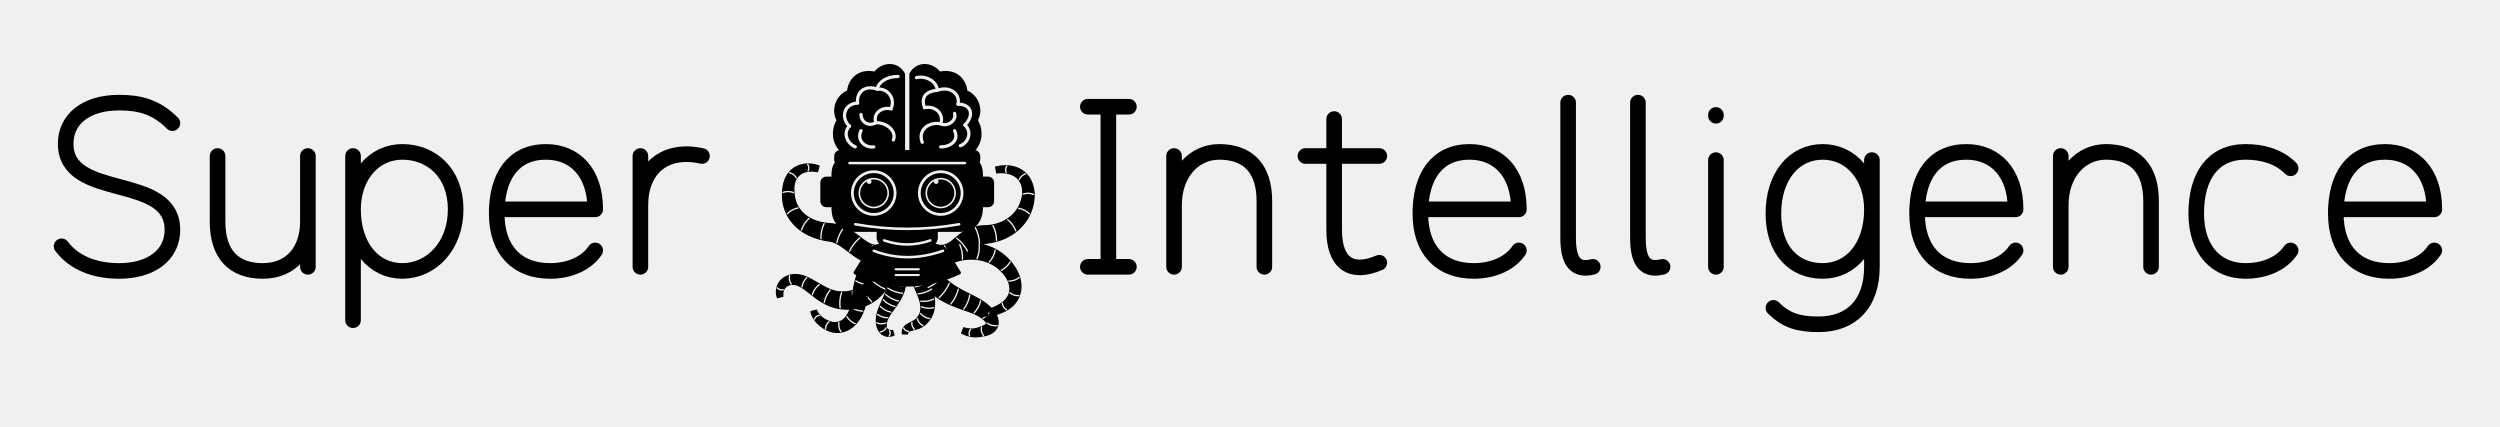
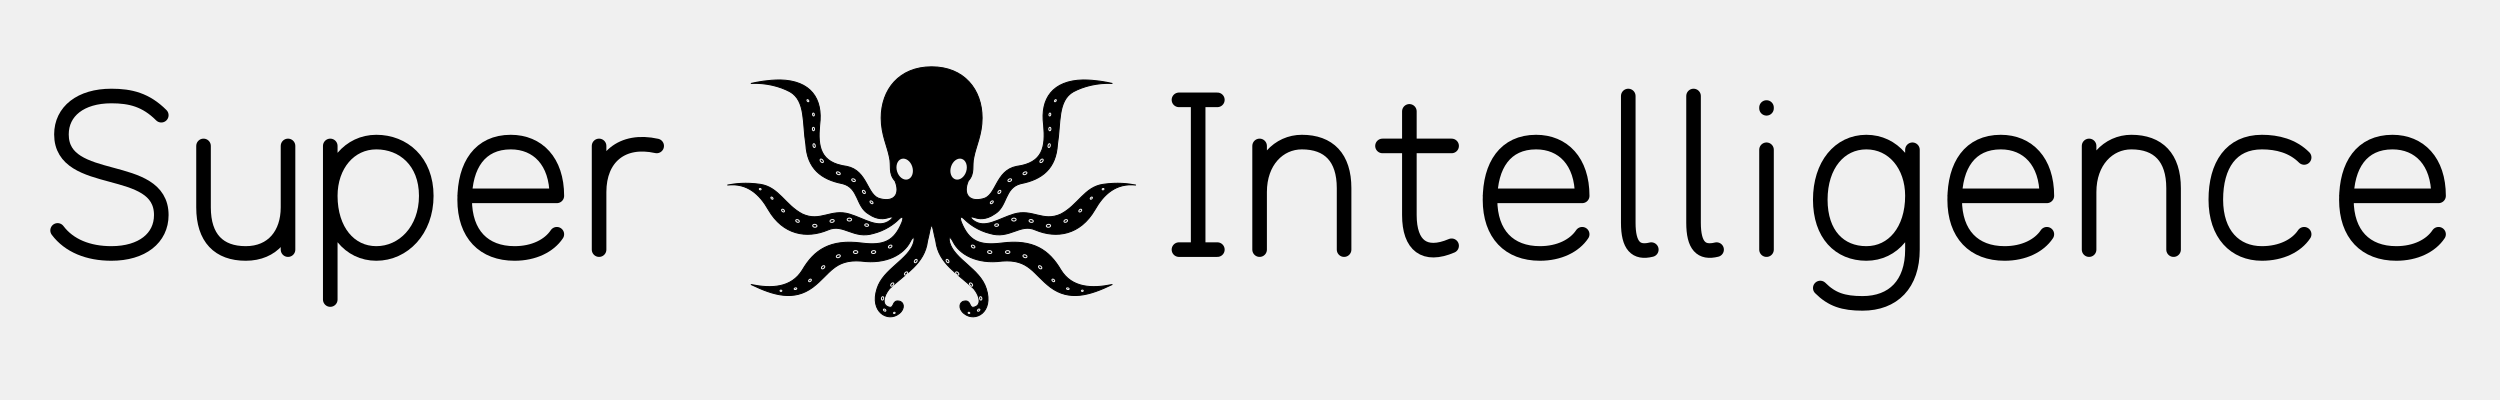
- <svg xmlns="http://www.w3.org/2000/svg" width="609" height="104" viewBox="0 0 609 104" role="img" aria-label="SuperIntelligence — Isometric icons for AI systems">
+ <svg xmlns="http://www.w3.org/2000/svg" width="651" height="104" viewBox="0 0 651 104" role="img" aria-label="SuperIntelligence — Isometric icons for AI systems">
  <g fill="none" stroke="#000000" stroke-width="3.8" stroke-linecap="round" stroke-linejoin="round">
    <path transform="translate(14 25)" d="M28 5C24 1 20 0 15 0C7 0 2 4 2 10C2 24 28 17 28 31C28 37 23 41 15 41C9 41 4 39 1 35" />
    <path transform="translate(51 25)" d="M2 13V29C2 37 6 41 13 41C20 41 24 36 24 29M24 13V40" />
    <path transform="translate(84 25)" d="M2 13V53M2 26C2 18 7 12 14 12S27 17 27 26S21 41 14 41S2 35 2 26Z" />
    <path transform="translate(119 25)" d="M2 26H26C26 17 21 12 14 12C6 12 2 18 2 27S7 41 15 41C20 41 24 39 26 36" />
    <path transform="translate(154 25)" d="M2 40V13M2 25C2 16 8 11 17 13" />
-     <path transform="translate(263 25)" d="M2 1H12M7 1V40M2 40H12" />
-     <path transform="translate(284 25)" d="M2 40V13M2 25C2 17 7 12 13 12C20 12 24 16 24 24V40" />
-     <path transform="translate(317 25)" d="M8 4V31C8 39 12 42 19 39M1 13H19" />
-     <path transform="translate(344 25)" d="M2 26H26C26 17 21 12 14 12C6 12 2 18 2 27S7 41 15 41C20 41 24 39 26 36" />
-     <path transform="translate(379 25)" d="M3 0V33C3 39 5 41 9 40" />
-     <path transform="translate(396 25)" d="M3 0V33C3 39 5 41 9 40" />
-     <path transform="translate(413 25)" d="M5 14V40M5 3V3.2" />
-     <path transform="translate(430 25)" d="M26 14V40C26 49 21 54 13 54C8 54 5 53 2 50M26 26C26 18 21 12 14 12S2 18 2 27S7 41 14 41S26 35 26 26Z" />
-     <path transform="translate(465 25)" d="M2 26H26C26 17 21 12 14 12C6 12 2 18 2 27S7 41 15 41C20 41 24 39 26 36" />
-     <path transform="translate(500 25)" d="M2 40V13M2 25C2 17 7 12 13 12C20 12 24 16 24 24V40" />
-     <path transform="translate(533 25)" d="M25 16C22 13 18 12 14 12C6 12 2 18 2 27S7 41 14 41C19 41 23 39 25 36" />
-     <path transform="translate(567 25)" d="M2 26H26C26 17 21 12 14 12C6 12 2 18 2 27S7 41 15 41C20 41 24 39 26 36" />
+     <path transform="translate(305 25)" d="M2 1H12M7 1V40M2 40H12" />
+     <path transform="translate(326 25)" d="M2 40V13M2 25C2 17 7 12 13 12C20 12 24 16 24 24V40" />
+     <path transform="translate(359 25)" d="M8 4V31C8 39 12 42 19 39M1 13H19" />
+     <path transform="translate(386 25)" d="M2 26H26C26 17 21 12 14 12C6 12 2 18 2 27S7 41 15 41C20 41 24 39 26 36" />
+     <path transform="translate(421 25)" d="M3 0V33C3 39 5 41 9 40" />
+     <path transform="translate(438 25)" d="M3 0V33C3 39 5 41 9 40" />
+     <path transform="translate(455 25)" d="M5 14V40M5 3V3.2" />
+     <path transform="translate(472 25)" d="M26 14V40C26 49 21 54 13 54C8 54 5 53 2 50M26 26C26 18 21 12 14 12S2 18 2 27S7 41 14 41S26 35 26 26Z" />
+     <path transform="translate(507 25)" d="M2 26H26C26 17 21 12 14 12C6 12 2 18 2 27S7 41 15 41C20 41 24 39 26 36" />
+     <path transform="translate(542 25)" d="M2 40V13M2 25C2 17 7 12 13 12C20 12 24 16 24 24V40" />
+     <path transform="translate(575 25)" d="M25 16C22 13 18 12 14 12C6 12 2 18 2 27S7 41 14 41C19 41 23 39 25 36" />
+     <path transform="translate(609 25)" d="M2 26H26C26 17 21 12 14 12C6 12 2 18 2 27S7 41 15 41C20 41 24 39 26 36" />
  </g>
-   <g transform="translate(185 13) scale(.9)">
-     <g transform="scale(.3125)">
+   <g transform="translate(185 12) scale(.9)">
+     <g transform="scale(.2)">
      <defs>
-         <mask id="si-logo-black-detail" x="0" y="0" width="256" height="256" maskUnits="userSpaceOnUse">
-           <rect width="256" height="256" fill="#FFFFFF" />
-           <g fill="none" stroke="#000000" stroke-width="2.8" stroke-linecap="round" stroke-linejoin="round">
-             <path d="M120 20C110 20 103 25 102 31C91 27 84 34 85 43" />
-             <path d="M102 31C111 30 118 39 114 48" />
-             <path d="M85 43C72 44 71 57 78 63" />
-             <path d="M114 48C105 46 98 53 101 60C94 64 88 59 88 53" />
-             <path d="M78 63C72 69 76 78 83 81" />
-             <path d="M101 60C111 60 119 68 116 75" />
-             <path d="M88 67C84 75 91 82 99 81" />
-             <path d="M136 21C145 19 154 25 154 32C165 28 174 35 172 44" />
-             <path d="M154 32C143 33 140 39 143 47" />
-             <path d="M172 44C184 44 186 54 178 62" />
-             <path d="M143 47C153 45 160 53 157 61C163 64 171 58 169 52" />
-             <path d="M178 62C185 69 180 78 174 80" />
-             <path d="M157 61C146 59 137 67 141 77" />
-             <path d="M169 67C173 75 166 81 157 81" />
+         <mask id="si-logo-black-detail" x="0" y="0" width="640" height="420" maskUnits="userSpaceOnUse">
+           <rect width="640" height="420" fill="#FFFFFF" />
+           <g fill="#000000">
+             <ellipse cx="281" cy="178" rx="11.5" ry="15.5" transform="rotate(-17 281 178)" />
+             <ellipse cx="359" cy="178" rx="11.5" ry="15.5" transform="rotate(17 359 178)" />
          </g>
-           <g fill="none" stroke="#000000" stroke-linecap="round">
-             <path d="M78 95H178M83 148Q128 156 173 148M108 162Q128 169 148 162M99 171Q128 182 159 171" stroke-width="2.2" />
-             <path d="M118 187H138M118 192H138" stroke-width="1.8" />
-             <circle cx="99" cy="121" r="18.5" stroke-width="2.4" />
-             <circle cx="99" cy="121" r="12.5" stroke-width="1.4" />
-             <circle cx="157" cy="121" r="18.5" stroke-width="2.4" />
-             <circle cx="157" cy="121" r="12.5" stroke-width="1.4" />
-           </g>
-           <g fill="#000000">
-             <circle cx="95" cy="111" r="2.1" />
-             <circle cx="153" cy="111" r="2.1" />
+           <g fill="none" stroke="#000000" stroke-width="1.5" opacity="1">
+             <ellipse cx="407" cy="226" rx="2.6" ry="1.5" transform="rotate(-42 407 226)" />
+             <ellipse cx="233" cy="226" rx="2.6" ry="1.5" transform="rotate(42 233 226)" />
+             <ellipse cx="418" cy="211" rx="2.7" ry="1.7" transform="rotate(-52 418 211)" />
+             <ellipse cx="222" cy="211" rx="2.7" ry="1.7" transform="rotate(52 222 211)" />
+             <ellipse cx="433" cy="194" rx="2.8" ry="1.8" transform="rotate(-24 433 194)" />
+             <ellipse cx="207" cy="194" rx="2.8" ry="1.8" transform="rotate(24 207 194)" />
+             <ellipse cx="455" cy="184" rx="3" ry="1.8" transform="rotate(-24 455 184)" />
+             <ellipse cx="185" cy="184" rx="3" ry="1.8" transform="rotate(24 185 184)" />
+             <ellipse cx="479" cy="166" rx="3" ry="1.8" transform="rotate(-49 479 166)" />
+             <ellipse cx="161" cy="166" rx="3" ry="1.8" transform="rotate(49 161 166)" />
+             <ellipse cx="490" cy="144" rx="2.8" ry="1.6" transform="rotate(-78 490 144)" />
+             <ellipse cx="150" cy="144" rx="2.8" ry="1.6" transform="rotate(78 150 144)" />
+             <ellipse cx="491" cy="120" rx="2.5" ry="1.5" transform="rotate(-88 491 120)" />
+             <ellipse cx="149" cy="120" rx="2.5" ry="1.5" transform="rotate(88 149 120)" />
+             <ellipse cx="491" cy="99" rx="2.1" ry="1.3" transform="rotate(-80 491 99)" />
+             <ellipse cx="149" cy="99" rx="2.1" ry="1.3" transform="rotate(80 149 99)" />
+             <ellipse cx="499" cy="79" rx="1.7" ry="1.1" transform="rotate(-52 499 79)" />
+             <ellipse cx="141" cy="79" rx="1.7" ry="1.1" transform="rotate(52 141 79)" />
+             <ellipse cx="414" cy="259" rx="2.8" ry="1.8" transform="rotate(-7 414 259)" />
+             <ellipse cx="226" cy="259" rx="2.8" ry="1.8" transform="rotate(7 226 259)" />
+             <ellipse cx="439" cy="251" rx="3.2" ry="2.1" transform="rotate(0 439 251)" />
+             <ellipse cx="201" cy="251" rx="3.2" ry="2.1" transform="rotate(0 201 251)" />
+             <ellipse cx="464" cy="253" rx="3.1" ry="2" transform="rotate(11 464 253)" />
+             <ellipse cx="176" cy="253" rx="3.1" ry="2" transform="rotate(-11 176 253)" />
+             <ellipse cx="489" cy="260" rx="3.1" ry="2.1" transform="rotate(-6 489 260)" />
+             <ellipse cx="151" cy="260" rx="3.1" ry="2.1" transform="rotate(6 151 260)" />
+             <ellipse cx="514" cy="253" rx="2.7" ry="1.8" transform="rotate(-24 514 253)" />
+             <ellipse cx="126" cy="253" rx="2.7" ry="1.8" transform="rotate(24 126 253)" />
+             <ellipse cx="535" cy="238" rx="2.4" ry="1.6" transform="rotate(-42 535 238)" />
+             <ellipse cx="105" cy="238" rx="2.4" ry="1.6" transform="rotate(42 105 238)" />
+             <ellipse cx="551" cy="220" rx="1.9" ry="1.2" transform="rotate(-45 551 220)" />
+             <ellipse cx="89" cy="220" rx="1.9" ry="1.2" transform="rotate(45 89 220)" />
+             <ellipse cx="568" cy="207" rx="1.4" ry="1" transform="rotate(-16 568 207)" />
+             <ellipse cx="72" cy="207" rx="1.4" ry="1" transform="rotate(16 72 207)" />
+             <ellipse cx="380" cy="290" rx="2.8" ry="1.8" transform="rotate(30 380 290)" />
+             <ellipse cx="260" cy="290" rx="2.8" ry="1.8" transform="rotate(-30 260 290)" />
+             <ellipse cx="404" cy="298" rx="3.1" ry="2.1" transform="rotate(8 404 298)" />
+             <ellipse cx="236" cy="298" rx="3.1" ry="2.1" transform="rotate(-8 236 298)" />
+             <ellipse cx="430" cy="298" rx="3.2" ry="2.1" transform="rotate(0 430 298)" />
+             <ellipse cx="210" cy="298" rx="3.2" ry="2.1" transform="rotate(0 210 298)" />
+             <ellipse cx="455" cy="304" rx="3" ry="2" transform="rotate(20 455 304)" />
+             <ellipse cx="185" cy="304" rx="3" ry="2" transform="rotate(-20 185 304)" />
+             <ellipse cx="477" cy="320" rx="2.8" ry="1.8" transform="rotate(42 477 320)" />
+             <ellipse cx="163" cy="320" rx="2.8" ry="1.8" transform="rotate(-42 163 320)" />
+             <ellipse cx="496" cy="339" rx="2.3" ry="1.5" transform="rotate(40 496 339)" />
+             <ellipse cx="144" cy="339" rx="2.3" ry="1.5" transform="rotate(-40 144 339)" />
+             <ellipse cx="517" cy="351" rx="1.9" ry="1.2" transform="rotate(13 517 351)" />
+             <ellipse cx="123" cy="351" rx="1.9" ry="1.2" transform="rotate(-13 123 351)" />
+             <ellipse cx="538" cy="354" rx="1.4" ry="1" transform="rotate(-5 538 354)" />
+             <ellipse cx="102" cy="354" rx="1.4" ry="1" transform="rotate(5 102 354)" />
+             <ellipse cx="343" cy="311" rx="2.7" ry="1.7" transform="rotate(57 343 311)" />
+             <ellipse cx="297" cy="311" rx="2.7" ry="1.7" transform="rotate(-57 297 311)" />
+             <ellipse cx="357" cy="329" rx="2.8" ry="1.8" transform="rotate(45 357 329)" />
+             <ellipse cx="283" cy="329" rx="2.8" ry="1.8" transform="rotate(-45 283 329)" />
+             <ellipse cx="377" cy="345" rx="2.8" ry="1.8" transform="rotate(49 377 345)" />
+             <ellipse cx="263" cy="345" rx="2.8" ry="1.8" transform="rotate(-49 263 345)" />
+             <ellipse cx="391" cy="365" rx="2.5" ry="1.6" transform="rotate(79 391 365)" />
+             <ellipse cx="249" cy="365" rx="2.5" ry="1.6" transform="rotate(-79 249 365)" />
+             <ellipse cx="388" cy="382" rx="2" ry="1.3" transform="rotate(-36 388 382)" />
+             <ellipse cx="252" cy="382" rx="2" ry="1.3" transform="rotate(36 252 382)" />
+             <ellipse cx="374" cy="386" rx="1.3" ry="0.9" transform="rotate(14 374 386)" />
+             <ellipse cx="266" cy="386" rx="1.3" ry="0.9" transform="rotate(-14 266 386)" />
          </g>
        </mask>
-         <mask id="si-logo-black-back-joints" x="0" y="0" width="256" height="256" maskUnits="userSpaceOnUse">
-           <rect width="256" height="256" fill="#FFFFFF" />
-           <path d="M94.64,180.74Q94.89,173.29 98.23,166.63" fill="none" stroke="#000000" stroke-width="1.15" stroke-linecap="round" />
-           <path d="M77.98,171.41Q81.15,164.66 86.86,159.87" fill="none" stroke="#000000" stroke-width="1.15" stroke-linecap="round" />
-           <path d="M67.05,163.97Q68.54,156.82 72.94,151" fill="none" stroke="#000000" stroke-width="1.15" stroke-linecap="round" />
-           <path d="M53.25,160.53Q53.05,153.71 55.99,147.56" fill="none" stroke="#000000" stroke-width="1.15" stroke-linecap="round" />
-           <path d="M36.39,153.02Q38.34,147.13 42.97,142.99" fill="none" stroke="#000000" stroke-width="1.15" stroke-linecap="round" />
-           <path d="M24.14,138.93Q28.02,134.99 33.43,133.86" fill="none" stroke="#000000" stroke-width="1.15" stroke-linecap="round" />
-           <path d="M20.46,120.44Q24.97,118.89 29.45,120.54" fill="none" stroke="#000000" stroke-width="1.15" stroke-linecap="round" />
-           <path d="M26.04,103.36Q29.95,104.32 31.92,107.82" fill="none" stroke="#000000" stroke-width="1.15" stroke-linecap="round" />
-           <path d="M41.77,96.08Q43.56,98.84 42.16,101.82" fill="none" stroke="#000000" stroke-width="1.15" stroke-linecap="round" />
-           <path d="M160.37,166.68Q163.59,173.4 163.7,180.86" fill="none" stroke="#000000" stroke-width="1.15" stroke-linecap="round" />
-           <path d="M170.8,160.07Q176.71,164.61 180.18,171.21" fill="none" stroke="#000000" stroke-width="1.15" stroke-linecap="round" />
-           <path d="M186.97,150.93Q190.32,157.39 190.58,164.67" fill="none" stroke="#000000" stroke-width="1.15" stroke-linecap="round" />
-           <path d="M202.23,149.2Q205.34,155.26 205.35,162.08" fill="none" stroke="#000000" stroke-width="1.15" stroke-linecap="round" />
-           <path d="M214.98,144.07Q219.82,147.96 222.08,153.74" fill="none" stroke="#000000" stroke-width="1.15" stroke-linecap="round" />
-           <path d="M224.43,134.15Q229.85,135.14 233.81,138.97" fill="none" stroke="#000000" stroke-width="1.15" stroke-linecap="round" />
-           <path d="M228.45,121.86Q233.05,120.4 237.55,122.14" fill="none" stroke="#000000" stroke-width="1.15" stroke-linecap="round" />
-           <path d="M225.01,109.33Q226.67,105.65 230.49,104.33" fill="none" stroke="#000000" stroke-width="1.15" stroke-linecap="round" />
-           <path d="M213.8,103.36Q212.46,100.35 214.32,97.63" fill="none" stroke="#000000" stroke-width="1.15" stroke-linecap="round" />
-           <path d="M104.98,188.14Q101.45,182.6 100.96,176.05" fill="none" stroke="#000000" stroke-width="1.15" stroke-linecap="round" />
-           <path d="M99.2,192.53Q93.07,190.16 88.79,185.19" fill="none" stroke="#000000" stroke-width="1.15" stroke-linecap="round" />
-           <path d="M95.5,200.58Q89.06,200.37 83.53,197.09" fill="none" stroke="#000000" stroke-width="1.15" stroke-linecap="round" />
-           <path d="M92.85,210.69Q86.83,211.23 81.37,208.62" fill="none" stroke="#000000" stroke-width="1.15" stroke-linecap="round" />
-           <path d="M89.51,223.29Q83.99,223.09 79.52,219.87" fill="none" stroke="#000000" stroke-width="1.15" stroke-linecap="round" />
-           <path d="M82.95,234.12Q78.31,232.28 75.74,228.01" fill="none" stroke="#000000" stroke-width="1.15" stroke-linecap="round" />
-           <path d="M70.56,241.08Q68.15,237.43 68.87,233.1" fill="none" stroke="#000000" stroke-width="1.15" stroke-linecap="round" />
-           <path d="M57.25,238.63Q57.29,234.87 60.21,232.5" fill="none" stroke="#000000" stroke-width="1.15" stroke-linecap="round" />
-           <path d="M47.65,230.23Q48.8,227.32 51.91,226.96" fill="none" stroke="#000000" stroke-width="1.15" stroke-linecap="round" />
-           <path d="M160.16,170.1Q164.39,175.12 165.76,181.54" fill="none" stroke="#000000" stroke-width="1.15" stroke-linecap="round" />
-           <path d="M173.49,165.68Q176.23,171.65 175.82,178.2" fill="none" stroke="#000000" stroke-width="1.15" stroke-linecap="round" />
-           <path d="M190.29,165.55Q190.93,171.93 188.41,177.84" fill="none" stroke="#000000" stroke-width="1.15" stroke-linecap="round" />
-           <path d="M204.22,170.34Q203.07,176.26 199.05,180.77" fill="none" stroke="#000000" stroke-width="1.15" stroke-linecap="round" />
-           <path d="M217.12,180.67Q214.35,185.43 209.4,187.86" fill="none" stroke="#000000" stroke-width="1.15" stroke-linecap="round" />
-           <path d="M224.89,194.18Q220.98,197.23 216.02,197.25" fill="none" stroke="#000000" stroke-width="1.15" stroke-linecap="round" />
-           <path d="M224.68,209.84Q220.29,210.09 216.91,207.3" fill="none" stroke="#000000" stroke-width="1.15" stroke-linecap="round" />
-           <path d="M214,222.12Q210.82,220.12 210.34,216.4" fill="none" stroke="#000000" stroke-width="1.15" stroke-linecap="round" />
-           <path d="M199.75,227.01Q197.69,224.68 198.77,221.76" fill="none" stroke="#000000" stroke-width="1.15" stroke-linecap="round" />
-         </mask>
-         <mask id="si-logo-black-front-joints" x="0" y="0" width="256" height="256" maskUnits="userSpaceOnUse">
-           <rect width="256" height="256" fill="#FFFFFF" />
-           <path d="M126.22,193.69Q119.46,195.53 112.58,194.18" fill="none" stroke="#000000" stroke-width="1.15" stroke-linecap="round" />
-           <path d="M125.72,201.16Q118.72,201.59 112.26,198.87" fill="none" stroke="#000000" stroke-width="1.15" stroke-linecap="round" />
-           <path d="M123.9,207.81Q117,207.08 111.17,203.34" fill="none" stroke="#000000" stroke-width="1.15" stroke-linecap="round" />
-           <path d="M120.49,214.53Q114.15,213.09 109.26,208.8" fill="none" stroke="#000000" stroke-width="1.15" stroke-linecap="round" />
-           <path d="M117.38,219.26Q111.51,217.74 107.23,213.44" fill="none" stroke="#000000" stroke-width="1.15" stroke-linecap="round" />
-           <path d="M113.94,224.15Q108.54,223.05 104.66,219.13" fill="none" stroke="#000000" stroke-width="1.15" stroke-linecap="round" />
-           <path d="M111.01,228.96Q106.14,229.04 102.27,226.09" fill="none" stroke="#000000" stroke-width="1.15" stroke-linecap="round" />
-           <path d="M109.52,233.53Q105.59,235.07 101.69,233.41" fill="none" stroke="#000000" stroke-width="1.15" stroke-linecap="round" />
-           <path d="M109.78,237.71Q108.07,240.82 104.56,241.28" fill="none" stroke="#000000" stroke-width="1.15" stroke-linecap="round" />
-           <path d="M112.63,240.11Q114.06,242.59 112.3,244.85" fill="none" stroke="#000000" stroke-width="1.15" stroke-linecap="round" />
-           <path d="M143.3,190.36Q138.29,194.62 131.87,196" fill="none" stroke="#000000" stroke-width="1.15" stroke-linecap="round" />
-           <path d="M146.48,197.08Q141.31,201.14 134.84,202.27" fill="none" stroke="#000000" stroke-width="1.15" stroke-linecap="round" />
-           <path d="M149.17,204.17Q143.82,207.73 137.42,208.28" fill="none" stroke="#000000" stroke-width="1.15" stroke-linecap="round" />
-           <path d="M150.96,212.81Q145.56,215.33 139.63,214.69" fill="none" stroke="#000000" stroke-width="1.15" stroke-linecap="round" />
-           <path d="M150.9,220.3Q145.54,221.54 140.4,219.58" fill="none" stroke="#000000" stroke-width="1.15" stroke-linecap="round" />
-           <path d="M147.48,229.77Q142.7,228.96 139.48,225.35" fill="none" stroke="#000000" stroke-width="1.15" stroke-linecap="round" />
-           <path d="M141.58,235.87Q137.88,233.82 136.66,229.77" fill="none" stroke="#000000" stroke-width="1.15" stroke-linecap="round" />
-           <path d="M134.24,238.98Q131.62,236.49 132.02,232.91" fill="none" stroke="#000000" stroke-width="1.15" stroke-linecap="round" />
-           <path d="M129.01,240.77Q126.07,240.66 124.96,237.93" fill="none" stroke="#000000" stroke-width="1.15" stroke-linecap="round" />
-           <path d="M115.08,191.03Q107.21,190.41 100.23,186.71" fill="none" stroke="#000000" stroke-width="1.15" stroke-linecap="round" />
-           <path d="M108.78,204.16Q101.54,200.99 96.16,195.21" fill="none" stroke="#000000" stroke-width="1.15" stroke-linecap="round" />
-           <path d="M97.19,215.06Q91.74,209.5 88.99,202.22" fill="none" stroke="#000000" stroke-width="1.15" stroke-linecap="round" />
-           <path d="M83.53,220.2Q80.43,213.54 80.47,206.21" fill="none" stroke="#000000" stroke-width="1.15" stroke-linecap="round" />
-           <path d="M69.89,220.47Q68.93,213.74 71.15,207.31" fill="none" stroke="#000000" stroke-width="1.15" stroke-linecap="round" />
-           <path d="M56.11,215.84Q57.21,209.8 61.21,205.12" fill="none" stroke="#000000" stroke-width="1.15" stroke-linecap="round" />
-           <path d="M45.82,208.91Q47.45,203.67 51.72,200.23" fill="none" stroke="#000000" stroke-width="1.15" stroke-linecap="round" />
-           <path d="M36.88,202.32Q37.51,197.57 40.99,194.29" fill="none" stroke="#000000" stroke-width="1.15" stroke-linecap="round" />
-           <path d="M27.58,199.78Q25.26,196.52 26.08,192.6" fill="none" stroke="#000000" stroke-width="1.15" stroke-linecap="round" />
-           <path d="M20.69,204.74Q17.54,205.43 15.35,203.07" fill="none" stroke="#000000" stroke-width="1.15" stroke-linecap="round" />
-           <path d="M154.7,186.35Q147.76,190.12 139.89,190.82" fill="none" stroke="#000000" stroke-width="1.15" stroke-linecap="round" />
-           <path d="M158.3,193.33Q153.2,199.36 146.12,202.86" fill="none" stroke="#000000" stroke-width="1.15" stroke-linecap="round" />
-           <path d="M164.42,199.11Q161.33,206.27 155.63,211.58" fill="none" stroke="#000000" stroke-width="1.15" stroke-linecap="round" />
-           <path d="M172.24,204.17Q170.44,211.32 165.79,217.04" fill="none" stroke="#000000" stroke-width="1.15" stroke-linecap="round" />
-           <path d="M182.15,209.35Q181.06,216.03 177.02,221.45" fill="none" stroke="#000000" stroke-width="1.15" stroke-linecap="round" />
-           <path d="M191.55,214.29Q190.14,220.29 185.92,224.78" fill="none" stroke="#000000" stroke-width="1.15" stroke-linecap="round" />
-           <path d="M201.01,221.77Q198.52,226.67 193.73,229.35" fill="none" stroke="#000000" stroke-width="1.15" stroke-linecap="round" />
-           <path d="M205.85,235.89Q201.1,236.33 197.13,233.66" fill="none" stroke="#000000" stroke-width="1.15" stroke-linecap="round" />
-           <path d="M194,244.35Q191.6,241.12 192.33,237.17" fill="none" stroke="#000000" stroke-width="1.15" stroke-linecap="round" />
-           <path d="M182.03,244.65Q180.87,241.61 182.88,239.06" fill="none" stroke="#000000" stroke-width="1.15" stroke-linecap="round" />
-         </mask>
      </defs>
-       <g mask="url(#si-logo-black-detail)" stroke-linejoin="round" stroke-linecap="round">
-         <g mask="url(#si-logo-black-back-joints)">
-           <path d="M106.09,181.93L104.53,182.14L102.76,182.27L101.02,182.3L99.32,182.23L97.65,182.06L96.03,181.79L94.46,181.43L92.94,181L91.48,180.5L90.07,179.94L87.42,178.67L86.17,177.99L83.81,176.53L80.55,174.26L74.71,169.81L71.11,167.22L68.5,165.55L65.89,164.19L64.1,163.47L62.22,162.89L61.24,162.67L56.66,161.93L54.87,161.58L51.38,160.71L48.03,159.65L46.4,159.05L43.25,157.7L40.25,156.16L37.42,154.44L34.75,152.54L33.49,151.53L31.1,149.37L28.92,147.05L26.94,144.57L26.04,143.27L24.41,140.58L23.68,139.18L22.42,136.29L21.88,134.81L20.99,131.76L20.65,130.2L20.17,127.01L20.03,125.39L19.95,122.1L20.01,120.44L20.23,117.63L20.56,115L20.8,113.73L21.42,111.31L22.24,109.02L23.24,106.9L23.8,105.89L25.06,104.01L26.48,102.31L28.04,100.8L28.88,100.12L30.63,98.9L32.49,97.89L34.44,97.08L36.46,96.47L38.55,96.05L40.68,95.83L42.84,95.8L45.04,95.96L47.25,96.29L49.48,96.81L51.67,97.49L50.33,102.51L47.41,102.04L45.58,101.92L43.84,101.95L41.39,102.23L39.87,102.58L38.46,103.05L36.55,103.96L35.4,104.69L34.36,105.53L33.43,106.46L32.59,107.49L31.86,108.63L31.23,109.87L30.7,111.24L30.29,112.73L30,114.35L29.84,116.1L29.81,118L29.9,120.54L29.99,121.81L30.32,124.24L30.55,125.4L31.14,127.64L31.5,128.71L32.34,130.76L32.82,131.73L33.89,133.61L34.48,134.5L35.77,136.2L36.46,137.01L37.96,138.54L39.6,139.97L40.47,140.64L42.32,141.91L43.29,142.49L45.34,143.58L46.41,144.08L48.65,144.99L49.82,145.39L52.26,146.11L53.52,146.41L57.47,147.12L63.57,147.7L65.3,147.97L66.99,148.31L68.63,148.73L71.75,149.76L73.23,150.36L76.03,151.68L77.35,152.39L79.86,153.88L83.26,156.23L90.89,162L93.35,163.64L94.88,164.52L97.04,165.5L99.1,166.08L100.49,166.27L101.23,166.3L102.81,166.23L103.91,166.07Z" fill="#000000" stroke="#000000" stroke-width="1" stroke-linecap="round" stroke-linejoin="round" />
-           <path d="M154,166.06L156.27,166.3L157.18,166.32L158.8,166.23L159.53,166.12L160.86,165.81L162.71,165.09L164.57,164.04L166.56,162.63L172.98,157.34L176.02,155.08L178.34,153.63L179.59,152.95L182.28,151.7L183.72,151.16L185.23,150.67L186.79,150.25L188.41,149.91L190.09,149.64L191.82,149.46L196.59,149.27L198,149.15L199.39,149L202.07,148.56L203.37,148.29L205.86,147.63L207.07,147.24L209.38,146.37L210.5,145.88L212.63,144.8L213.65,144.21L215.59,142.95L216.51,142.27L218.27,140.82L219.89,139.26L221.39,137.58L222.75,135.8L223.97,133.91L225.05,131.92L225.54,130.88L226.39,128.74L226.77,127.63L227.39,125.34L227.64,124.16L228.01,121.85L228.06,120.04L227.96,118.2L227.73,116.48L227.37,114.89L226.89,113.4L226.29,112.03L225.57,110.76L224.74,109.58L223.8,108.49L222.73,107.5L221.55,106.6L220.24,105.79L218.05,104.77L216.43,104.23L214.68,103.81L211.85,103.41L208.78,103.32L205.44,103.56L204.56,98.44L207.03,97.9L209.51,97.54L211.95,97.35L214.34,97.35L216.68,97.53L218.96,97.89L221.16,98.44L222.24,98.79L224.32,99.63L226.31,100.66L228.19,101.89L229.08,102.57L230.76,104.09L232.3,105.78L233.67,107.65L234.29,108.65L235.39,110.77L236.31,113.03L237.04,115.44L237.33,116.69L237.77,119.28L237.91,120.63L237.99,122.15L237.85,125.47L237.69,127.06L237.2,130.21L236.46,133.28L236,134.8L234.91,137.76L234.28,139.21L232.84,142.03L232.04,143.4L230.27,146.04L228.29,148.56L226.09,150.94L223.7,153.17L221.11,155.23L218.33,157.11L215.37,158.81L213.83,159.59L210.62,161L208.95,161.62L205.51,162.71L201.92,163.58L200.07,163.93L198.19,164.23L193.39,164.75L192.46,164.92L190.76,165.35L188.52,166.23L186.44,167.37L184.36,168.78L182.18,170.48L177.24,174.58L174.29,176.79L172.06,178.22L170.85,178.9L168.25,180.14L166.85,180.68L165.38,181.15L163.86,181.56L162.28,181.88L160.65,182.12L158.97,182.27L157.24,182.32L155.47,182.28L153.66,182.14L152,181.94Z" fill="#000000" stroke="#000000" stroke-width="1" stroke-linecap="round" stroke-linejoin="round" />
-           <path d="M109.55,187.98L107.49,188.18L105.89,188.52L104.52,188.97L103.36,189.53L102.33,190.17L100.97,191.37L100.12,192.34L99.32,193.48L98.55,194.81L97.47,197.12L96.76,198.86L95.77,201.76L95.14,203.86L94.26,207.22L91.98,217.18L91.55,218.84L90.56,221.97L90,223.46L88.77,226.27L88.1,227.6L86.64,230.09L85.86,231.26L84.19,233.42L83.3,234.42L81.44,236.23L79.45,237.8L77.36,239.12L75.18,240.18L72.94,240.97L70.64,241.48L68.32,241.71L66,241.67L63.7,241.36L61.44,240.8L60.33,240.42L58.16,239.49L56.06,238.32L55.04,237.66L53,236.17L50.84,234.35L48.99,232.42L47.44,230.39L46.2,228.29L45.26,226.14L44.92,225.06L44.58,223.63L49.42,222.37L50.03,223.81L51.02,225.44L52.12,226.79L53.45,228.09L55.02,229.32L56.82,230.45L59.56,231.87L61.13,232.47L62.66,232.89L64.12,233.13L65.53,233.2L67.52,233.02L68.78,232.71L70.58,231.98L71.72,231.31L72.82,230.49L73.88,229.51L74.89,228.36L76.32,226.28L77.6,223.77L78.7,220.8L79.32,218.56L79.81,216.11L81.37,204.63L82.06,200.76L82.93,196.92L84.07,193.14L85.01,190.67L86.17,188.27L87.51,185.95L89.09,183.72L89.96,182.66L91.92,180.64L92.99,179.71L94.13,178.83L95.34,178.01L96.61,177.26L97.94,176.58L99.32,175.98L100.76,175.45L102.24,175.01L103.77,174.64L105.34,174.35L108.45,174.02Z" fill="#000000" stroke="#000000" stroke-width="1" stroke-linecap="round" stroke-linejoin="round" />
-           <path d="M152,174.26L155.03,172.22L156.63,171.26L159.88,169.53L161.53,168.76L164.87,167.4L166.55,166.81L169.95,165.81L171.66,165.41L175.09,164.77L176.81,164.54L180.24,164.25L183.66,164.23L185.36,164.32L188.72,164.67L192.03,165.26L193.66,165.64L196.86,166.57L198.43,167.11L201.51,168.36L204.47,169.82L205.91,170.63L208.7,172.39L210.04,173.35L212.62,175.4L213.85,176.5L216.32,178.99L217.5,180.32L219.65,183L221.51,185.73L222.33,187.1L223.75,189.86L224.35,191.25L225.33,194.03L225.71,195.42L226.26,198.18L226.42,199.55L226.51,202.26L226.45,203.6L226.11,206.22L225.83,207.49L225.06,209.97L224.58,211.16L223.41,213.44L222.73,214.53L221.2,216.58L220.35,217.55L218.49,219.35L217.48,220.18L215.33,221.71L214.18,222.41L211.76,223.65L209.11,224.77L206.72,225.65L204.38,226.35L202.08,226.89L199.8,227.27L197.07,227.52L194.79,227.58L192.01,227.5L191.99,222.5L194.09,222.32L195.68,222.11L197.6,221.76L199.09,221.4L200.94,220.84L202.42,220.3L205.44,218.92L208.44,217.26L209.32,216.7L210.94,215.51L211.67,214.89L212.98,213.59L214.09,212.24L215.02,210.84L215.41,210.12L216.05,208.66L216.52,207.17L216.81,205.64L216.93,204.08L216.93,203.29L216.78,201.66L216.64,200.83L216.21,199.14L215.92,198.28L215.19,196.52L214.74,195.62L213.68,193.81L213.06,192.89L211.63,191.03L210.83,190.09L209.02,188.21L208.01,187.27L206.02,185.59L205.05,184.86L203.05,183.52L202.01,182.91L199.88,181.79L197.68,180.82L196.56,180.39L194.26,179.64L190.72,178.81L187.1,178.32L183.41,178.17L179.68,178.32L177.18,178.61L175.93,178.82L173.43,179.38L170.95,180.1L169.71,180.54L167.25,181.54L166.03,182.11L163.63,183.39L162.44,184.1L160,185.74Z" fill="#000000" stroke="#000000" stroke-width="1" stroke-linecap="round" stroke-linejoin="round" />
-         </g>
-         <path d="M103 149H153V160Q152 170 128 170Q104 169 103 160Z" fill="#000000" stroke="#000000" stroke-width="3" />
-         <path d="M96 169Q128 157 160 169L173 190Q128 211 83 190Z" fill="#000000" stroke="#000000" stroke-width="3" />
-         <path d="M98 170Q128 184 158 170" fill="none" stroke="#000000" stroke-width="2.5" />
-         <path d="M113 183H143V197H113Z" fill="#000000" />
-         <path d="M118 187H138M118 192H138" fill="none" stroke="#000000" stroke-width="1.5" />
-         <rect x="54" y="108" width="12" height="24" rx="4" fill="#000000" stroke="#000000" stroke-width="2.5" />
-         <rect x="190" y="108" width="12" height="24" rx="4" fill="#000000" stroke="#000000" stroke-width="2.5" />
-         <path d="M75 92H181Q192 92 192 105V133Q192 151 175 153H81Q64 151 64 134V105Q64 92 75 92Z" fill="#000000" stroke="#000000" stroke-width="3.2" />
-         <path d="M76 94H180L184 100H72Z" fill="#000000" />
-         <path d="M68 134Q78 145 94 145H175Q184 144 189 137Q185 151 175 153H81Q70 150 68 142Z" fill="#000000" />
-         <path d="M123 112H133V117H123Z" fill="#000000" />
-         <g>
-           <circle cx="99" cy="121" r="23" fill="#000000" stroke="#000000" stroke-width="3" />
-           <circle cx="99" cy="121" r="18.5" fill="#000000" />
-           <circle cx="99" cy="121" r="14.5" fill="#000000" stroke="#000000" stroke-width="2.5" />
-           <path d="M87 122C87 113 94 108 101 109C94 112 90 120 90 129Z" fill="#000000" />
-           <circle cx="95" cy="111" r="2.1" fill="#000000" />
-           <path d="M86 105A20.5 20.5 0 0 1 112 105" fill="none" stroke="#000000" stroke-width="1.4" stroke-linecap="round" />
-         </g>
-         <g>
-           <circle cx="157" cy="121" r="23" fill="#000000" stroke="#000000" stroke-width="3" />
-           <circle cx="157" cy="121" r="18.5" fill="#000000" />
-           <circle cx="157" cy="121" r="14.5" fill="#000000" stroke="#000000" stroke-width="2.5" />
-           <path d="M145 122C145 113 152 108 159 109C152 112 148 120 148 129Z" fill="#000000" />
-           <circle cx="153" cy="111" r="2.1" fill="#000000" />
-           <path d="M144 105A20.5 20.5 0 0 1 170 105" fill="none" stroke="#000000" stroke-width="1.4" stroke-linecap="round" />
-         </g>
-         <rect x="66" y="85" width="124" height="11" rx="4" fill="#000000" stroke="#000000" stroke-width="2.5" />
-         <path d="M73 90H183" fill="none" stroke="#000000" stroke-width="2" />
-         <path d="M125 18C120 8 107 8 100 17C87 14 78 22 77 33C67 37 63 49 68 58C61 70 66 84 77 88H125Z" fill="#000000" stroke="#000000" stroke-width="2.3" />
-         <path d="M131 18C136 8 149 8 156 17C169 14 178 22 179 33C189 37 193 49 188 58C195 70 190 84 179 88H131Z" fill="#000000" stroke="#000000" stroke-width="2.3" />
-         <path d="M69 64C78 72 83 65 88 75C99 72 110 82 124 77V87H77C67 84 64 75 69 64Z" fill="#000000" />
-         <path d="M132 77C146 82 157 72 169 75C174 65 179 72 187 64C192 75 189 84 179 87H132Z" fill="#000000" />
-         <path d="M80 33C81 23 89 18 101 21C106 13 115 12 121 17" fill="none" stroke="#000000" stroke-width="2.8" />
-         <path d="M135 17C142 12 150 13 155 21C167 18 176 25 177 34" fill="none" stroke="#000000" stroke-width="2.8" />
-         <g mask="url(#si-logo-black-front-joints)">
-           <path d="M126.42,188.93L126.8,192.05L126.9,193.66L126.92,195.24L126.77,198.32L126.61,199.81L126.12,202.7L125.44,205.45L125.01,206.76L124.53,208.03L123.46,210.44L122.28,212.7L121.05,214.81L118.51,218.66L113.89,225.13L112.13,227.85L111.44,229.1L110.89,230.28L110.45,231.5L110.01,233.06L109.74,234.81L109.75,236.21L109.83,236.79L110.04,237.54L110.23,237.97L110.58,238.54L111.05,239.04L111.43,239.33L112.11,239.69L112.65,239.88L113.89,240.08L114.59,240.08L115.38,239.99L116.62,244.01L115.07,244.61L113.97,244.89L112.28,245.08L111.14,245.06L109.42,244.77L108.3,244.4L107.2,243.88L106.16,243.22L105.19,242.41L104.3,241.46L103.52,240.38L102.84,239.19L102.27,237.89L101.83,236.48L101.51,234.99L101.31,233.4L101.24,230.87L101.46,228.07L101.84,225.94L102.39,223.87L103.05,221.85L104.2,218.89L107.55,211.28L109.06,207.6L110.28,204L111.23,200.5L111.73,197.87L111.89,196.07L111.91,194.21L111.85,193.24L111.58,191.07Z" fill="#000000" stroke="#000000" stroke-width="1" stroke-linecap="round" stroke-linejoin="round" />
-           <path d="M142.26,186.87L145.47,193.4L148.06,199.15L148.55,200.33L149.38,202.74L150.42,206.44L150.97,208.93L151.37,211.45L151.62,213.98L151.68,215.25L151.66,217.8L151.57,219.07L151.22,221.6L150.95,222.85L150.21,225.32L149.73,226.52L148.57,228.86L147.87,229.99L147.11,231.07L146.27,232.12L145.37,233.13L143.83,234.6L142.5,235.7L141.15,236.61L139.81,237.36L138.49,237.96L136.02,238.83L131.24,240.03L130.33,240.32L129.68,240.61L129.07,241.04L128.67,241.58L128.44,242.18L128.25,243.06L123.75,242.94L123.7,241.58L123.74,240.9L123.99,239.59L124.46,238.36L124.76,237.79L125.49,236.76L126.34,235.89L127.72,234.84L129.14,234L133.61,231.68L135.13,230.66L136.12,229.78L136.71,229.13L137.26,228.41L138.46,226.51L138.8,225.81L139.32,224.45L139.78,222.4L139.91,220.28L139.74,218.03L139.29,215.63L138.83,213.93L138.27,212.18L137.23,209.43L134.27,202.52L132.33,198.37L129.74,193.13Z" fill="#000000" stroke="#000000" stroke-width="1" stroke-linecap="round" stroke-linejoin="round" />
-           <path d="M117.44,183.04L116.97,186.3L116.26,189.62L115.32,192.85L114.16,195.97L112.78,198.98L111.19,201.86L109.4,204.6L107.41,207.19L105.24,209.61L102.88,211.87L101.63,212.91L98.98,214.82L96.17,216.51L93.22,217.97L90.15,219.19L86.96,220.17L83.68,220.89L80.32,221.35L76.88,221.55L73.39,221.47L69.83,221.12L68.07,220.83L64.7,220.03L61.55,219L60.05,218.4L57.2,217.08L54.55,215.64L52.07,214.1L48.65,211.72L39.97,205L38.28,203.78L36.67,202.71L35.13,201.82L33.65,201.1L32.21,200.57L30.79,200.23L29.34,200.08L28.07,200.11L27.24,200.19L26.09,200.42L25.38,200.65L24.41,201.08L23.52,201.63L22.74,202.28L22.04,203.03L21.45,203.88L20.96,204.82L20.58,205.86L20.34,206.98L20.23,208.18L20.28,209.44L20.42,210.36L15.58,211.64L15.05,209.84L14.74,207.97L14.67,206.09L14.76,204.84L15.08,202.99L15.65,201.19L16.46,199.47L17.13,198.38L18.33,196.85L19.26,195.91L20.84,194.64L22.01,193.89L23.92,192.96L25.29,192.46L26.74,192.07L28.74,191.7L30.07,191.58L31.39,191.55L32.69,191.6L33.97,191.74L36.47,192.24L37.68,192.58L40.04,193.41L42.33,194.41L44.54,195.52L47.78,197.32L54.11,201.01L58.3,203.22L60.4,204.17L62.51,204.99L65.71,205.94L67.87,206.36L70.08,206.61L71.21,206.66L73.59,206.62L75.94,206.41L78.18,206.03L80.31,205.51L82.34,204.86L84.25,204.07L86.06,203.16L87.77,202.14L89.37,201.01L90.89,199.78L92.33,198.47L93.69,197.07L94.94,195.56L96.09,193.95L97.12,192.23L98.04,190.41L98.83,188.5L99.5,186.49L100.02,184.4L100.41,182.23L100.56,180.96Z" fill="#000000" stroke="#000000" stroke-width="1" stroke-linecap="round" stroke-linejoin="round" />
-           <path d="M154.44,180.96L154.76,183.27L155.18,185.22L155.72,187L156.71,189.39L157.51,190.83L158.41,192.2L159.43,193.51L161.21,195.39L163.3,197.23L165.68,199.12L167.46,200.37L170.41,202.27L173.68,204.17L177.24,206.11L188.75,211.97L191.83,213.77L193.26,214.68L195.92,216.55L197.15,217.5L199.39,219.43L201.37,221.4L202.25,222.4L203.81,224.45L204.48,225.51L205.08,226.58L205.6,227.68L206.03,228.81L206.37,229.97L206.6,231.16L206.72,232.37L206.71,233.59L206.57,234.81L206.28,236L205.86,237.15L205.31,238.24L204.64,239.24L203.87,240.16L203.01,240.98L202.09,241.71L201.1,242.35L200.06,242.91L198.97,243.4L197.82,243.82L195.38,244.47L192.92,244.84L191.13,245.2L188.57,245.49L186.12,245.5L184.7,245.39L183.32,245.2L180.69,244.59L179.43,244.19L177.8,243.57L175.08,242.33L176.92,237.67L179.81,238.39L182.24,238.74L184.6,238.78L185.93,238.66L186.94,238.5L188.98,237.95L191.08,237.16L192.24,236.81L193.9,236.15L195.16,235.47L196.03,234.81L196.53,234.25L196.73,233.85L196.73,233.62L196.22,232.69L195.75,232.03L195.02,231.2L194,230.24L191.89,228.66L189.1,226.98L186.87,225.86L184.34,224.75L181.51,223.67L176.76,222.05L171,219.94L166.83,218.26L164.13,217.07L160.19,215.14L157.65,213.73L155.19,212.2L153.99,211.39L151.67,209.64L150.57,208.69L148.45,206.67L146.46,204.49L144.62,202.14L143.76,200.9L142.18,198.28L140.81,195.51L140.21,194.06L139.16,191.04L138.34,187.89L138.02,186.25L137.56,183.04Z" fill="#000000" stroke="#000000" stroke-width="1" stroke-linecap="round" stroke-linejoin="round" />
-         </g>
-       </g>
+       <path d="M320 30C367 30 393 63 393 104C393 128 384 145 381 161C378 173 383 184 373 195C365 214 374 226 394 221C414 217 412 180 443 174C481 169 485 146 482 114C477 76 495 50 539 49C557 49 572 52 581 54C560 53 540 58 525 66C502 79 507 112 502 142C500 177 480 193 449 199C425 205 430 232 411 243C398 252 388 250 382 248C376 246 375 248 380 252C397 265 416 250 439 243C466 235 481 255 507 243C532 230 541 204 568 200C589 197 604 199 615 201C587 198 569 214 556 237C535 273 501 279 470 266C448 256 433 280 404 271C388 267 375 258 368 251C362 245 360 247 363 255C374 282 389 289 421 285C467 279 490 295 507 324C523 350 552 351 581 345C548 361 519 369 492 349C467 330 461 308 422 311C385 316 360 301 351 283C347 275 344 275 346 284C353 309 390 322 399 351C410 385 383 400 367 387C358 380 360 370 367 369C377 367 374 378 380 378C393 376 390 362 381 351C358 329 330 315 326 282C323 271 322 260 320 260C318 260 317 271 314 282C310 315 282 329 259 351C250 362 247 376 260 378C266 378 263 367 273 369C280 370 282 380 273 387C257 400 230 385 241 351C250 322 287 309 294 284C296 275 293 275 289 283C280 301 255 316 218 311C179 308 173 330 148 349C121 369 92 361 59 345C88 351 117 350 133 324C150 295 173 279 219 285C251 289 266 282 277 255C280 247 278 245 272 251C265 258 252 267 236 271C207 280 192 256 170 266C139 279 105 273 84 237C71 214 53 198 25 201C36 199 51 197 72 200C99 204 108 230 133 243C159 255 174 235 201 243C224 250 243 265 260 252C265 248 264 246 258 248C252 250 242 252 229 243C210 232 215 205 191 199C160 193 140 177 138 142C133 112 138 79 115 66C100 58 80 53 59 54C68 52 83 49 101 49C145 50 163 76 158 114C155 146 159 169 197 174C228 180 226 217 246 221C266 226 275 214 267 195C257 184 262 173 259 161C256 145 247 128 247 104C247 63 273 30 320 30Z" fill="#000000" stroke="#000000" stroke-width="1.5" stroke-linecap="round" stroke-linejoin="round" mask="url(#si-logo-black-detail)" />
    </g>
  </g>
</svg>
